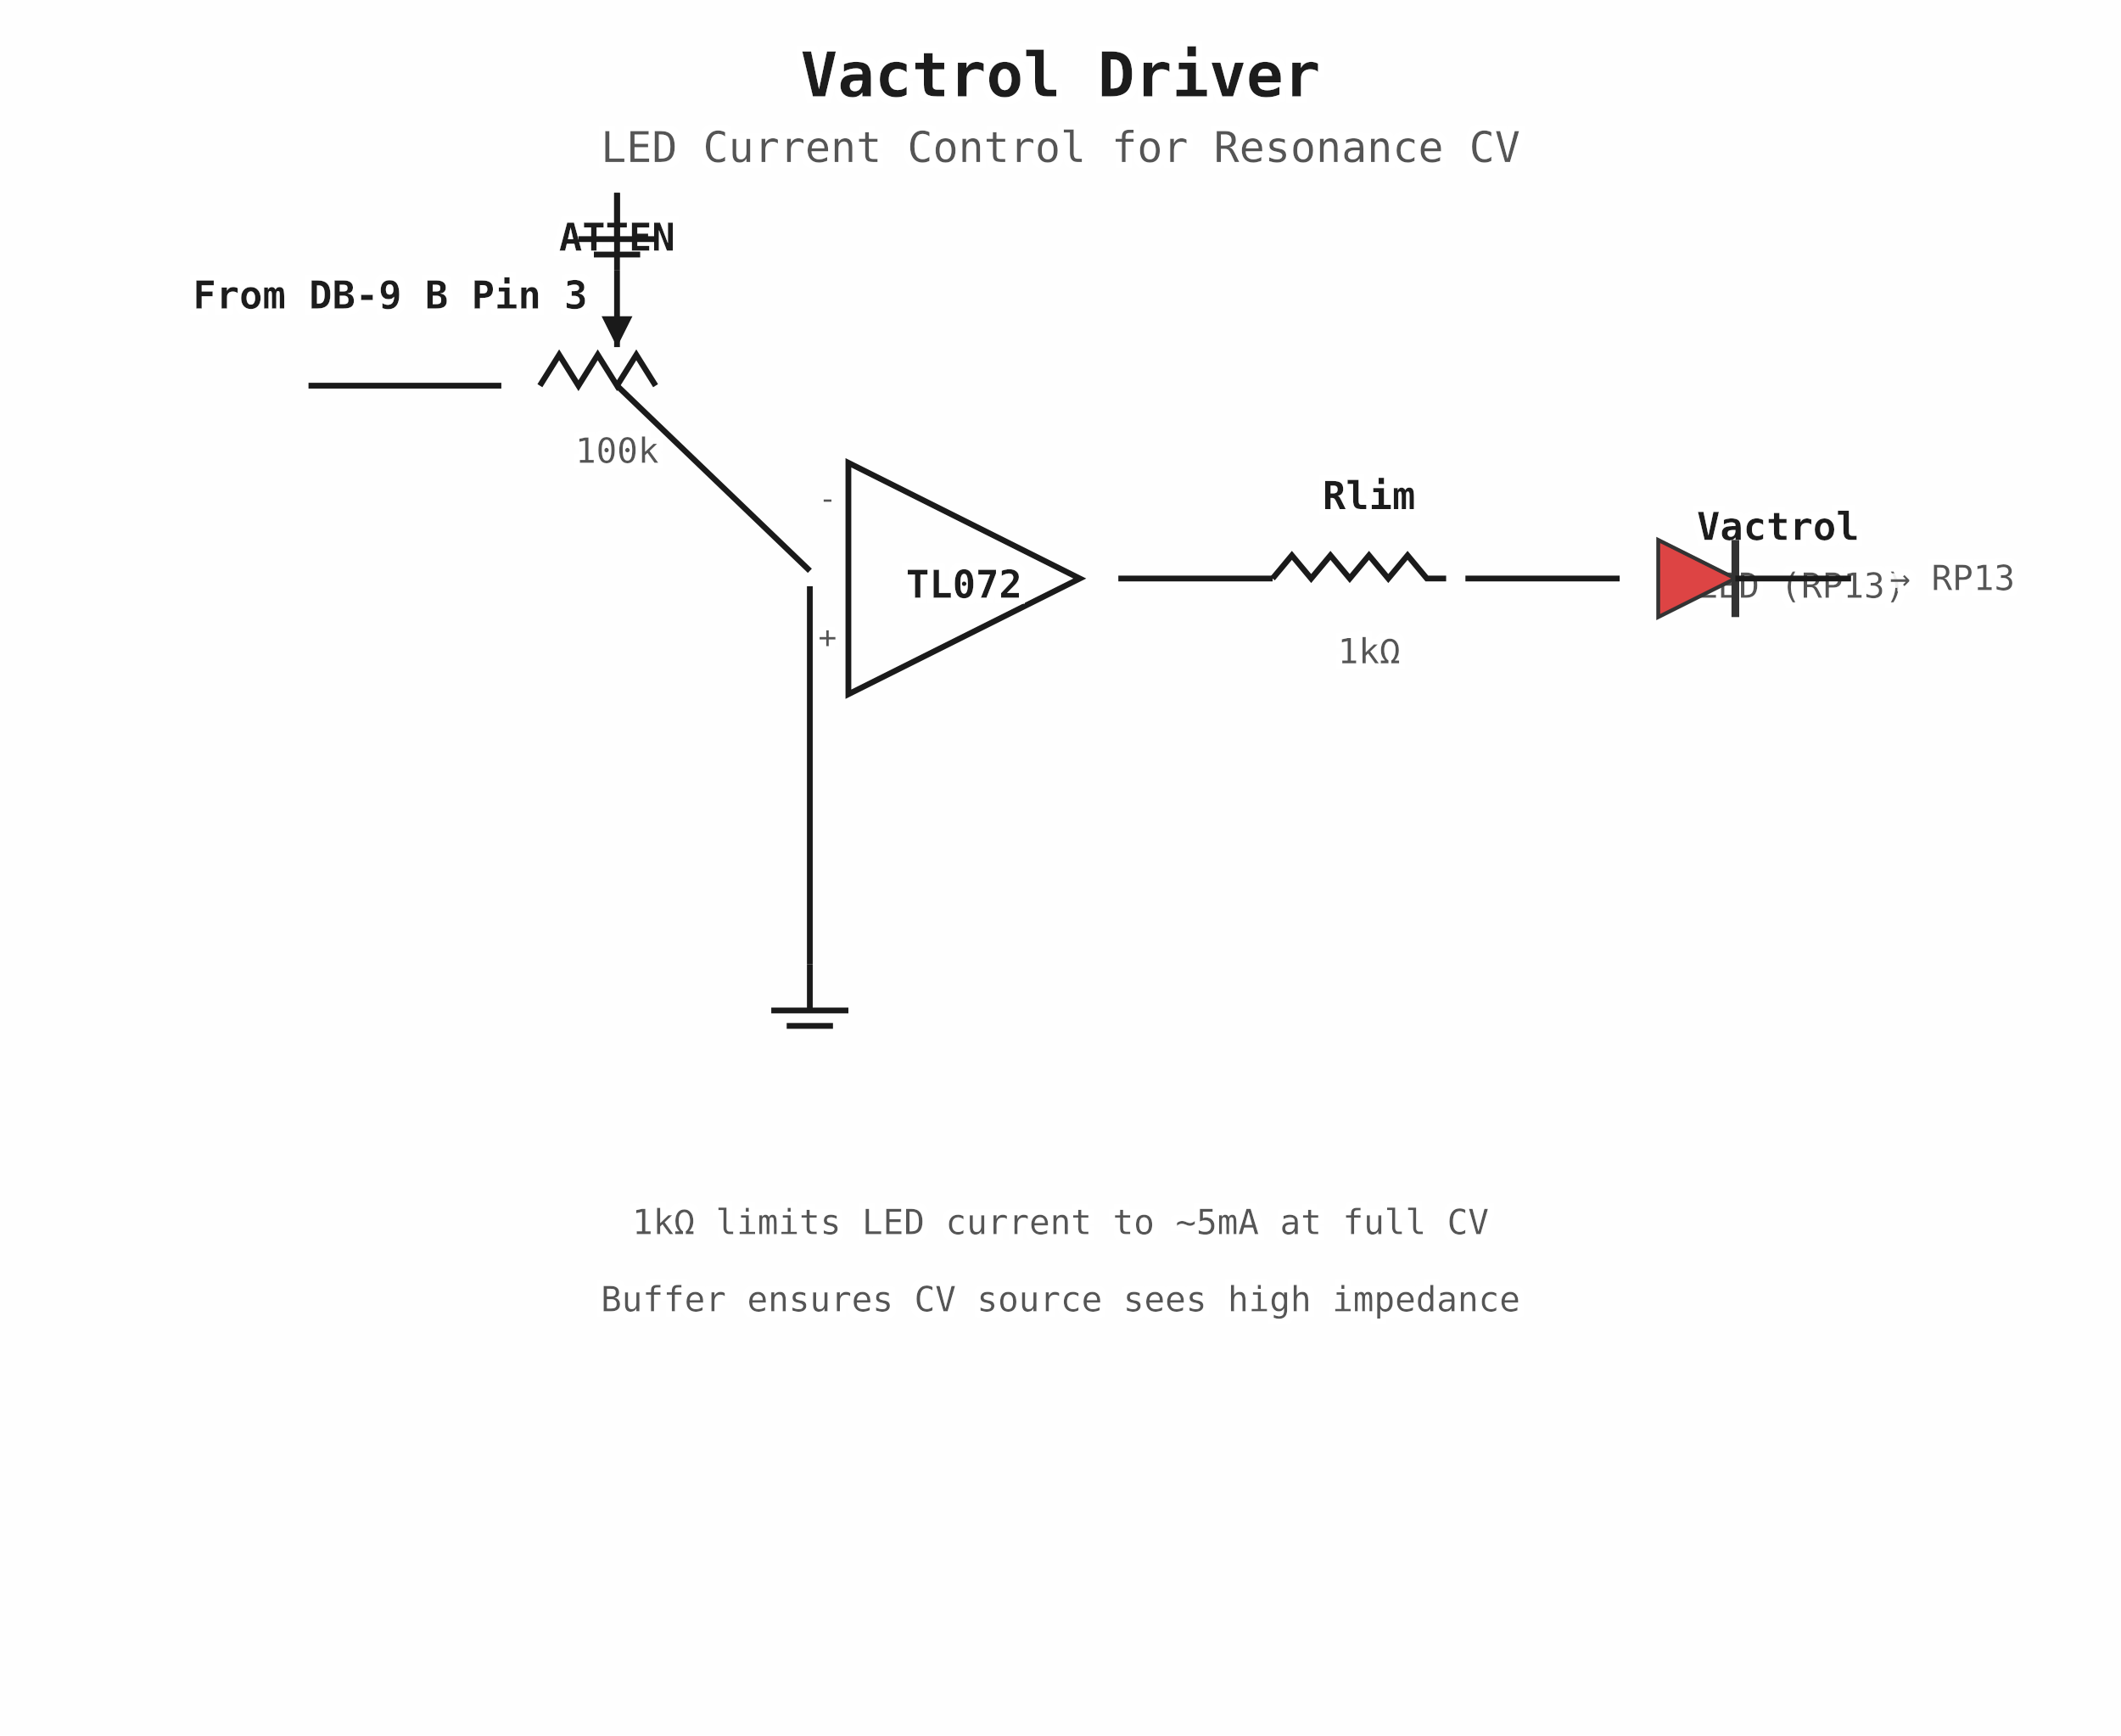
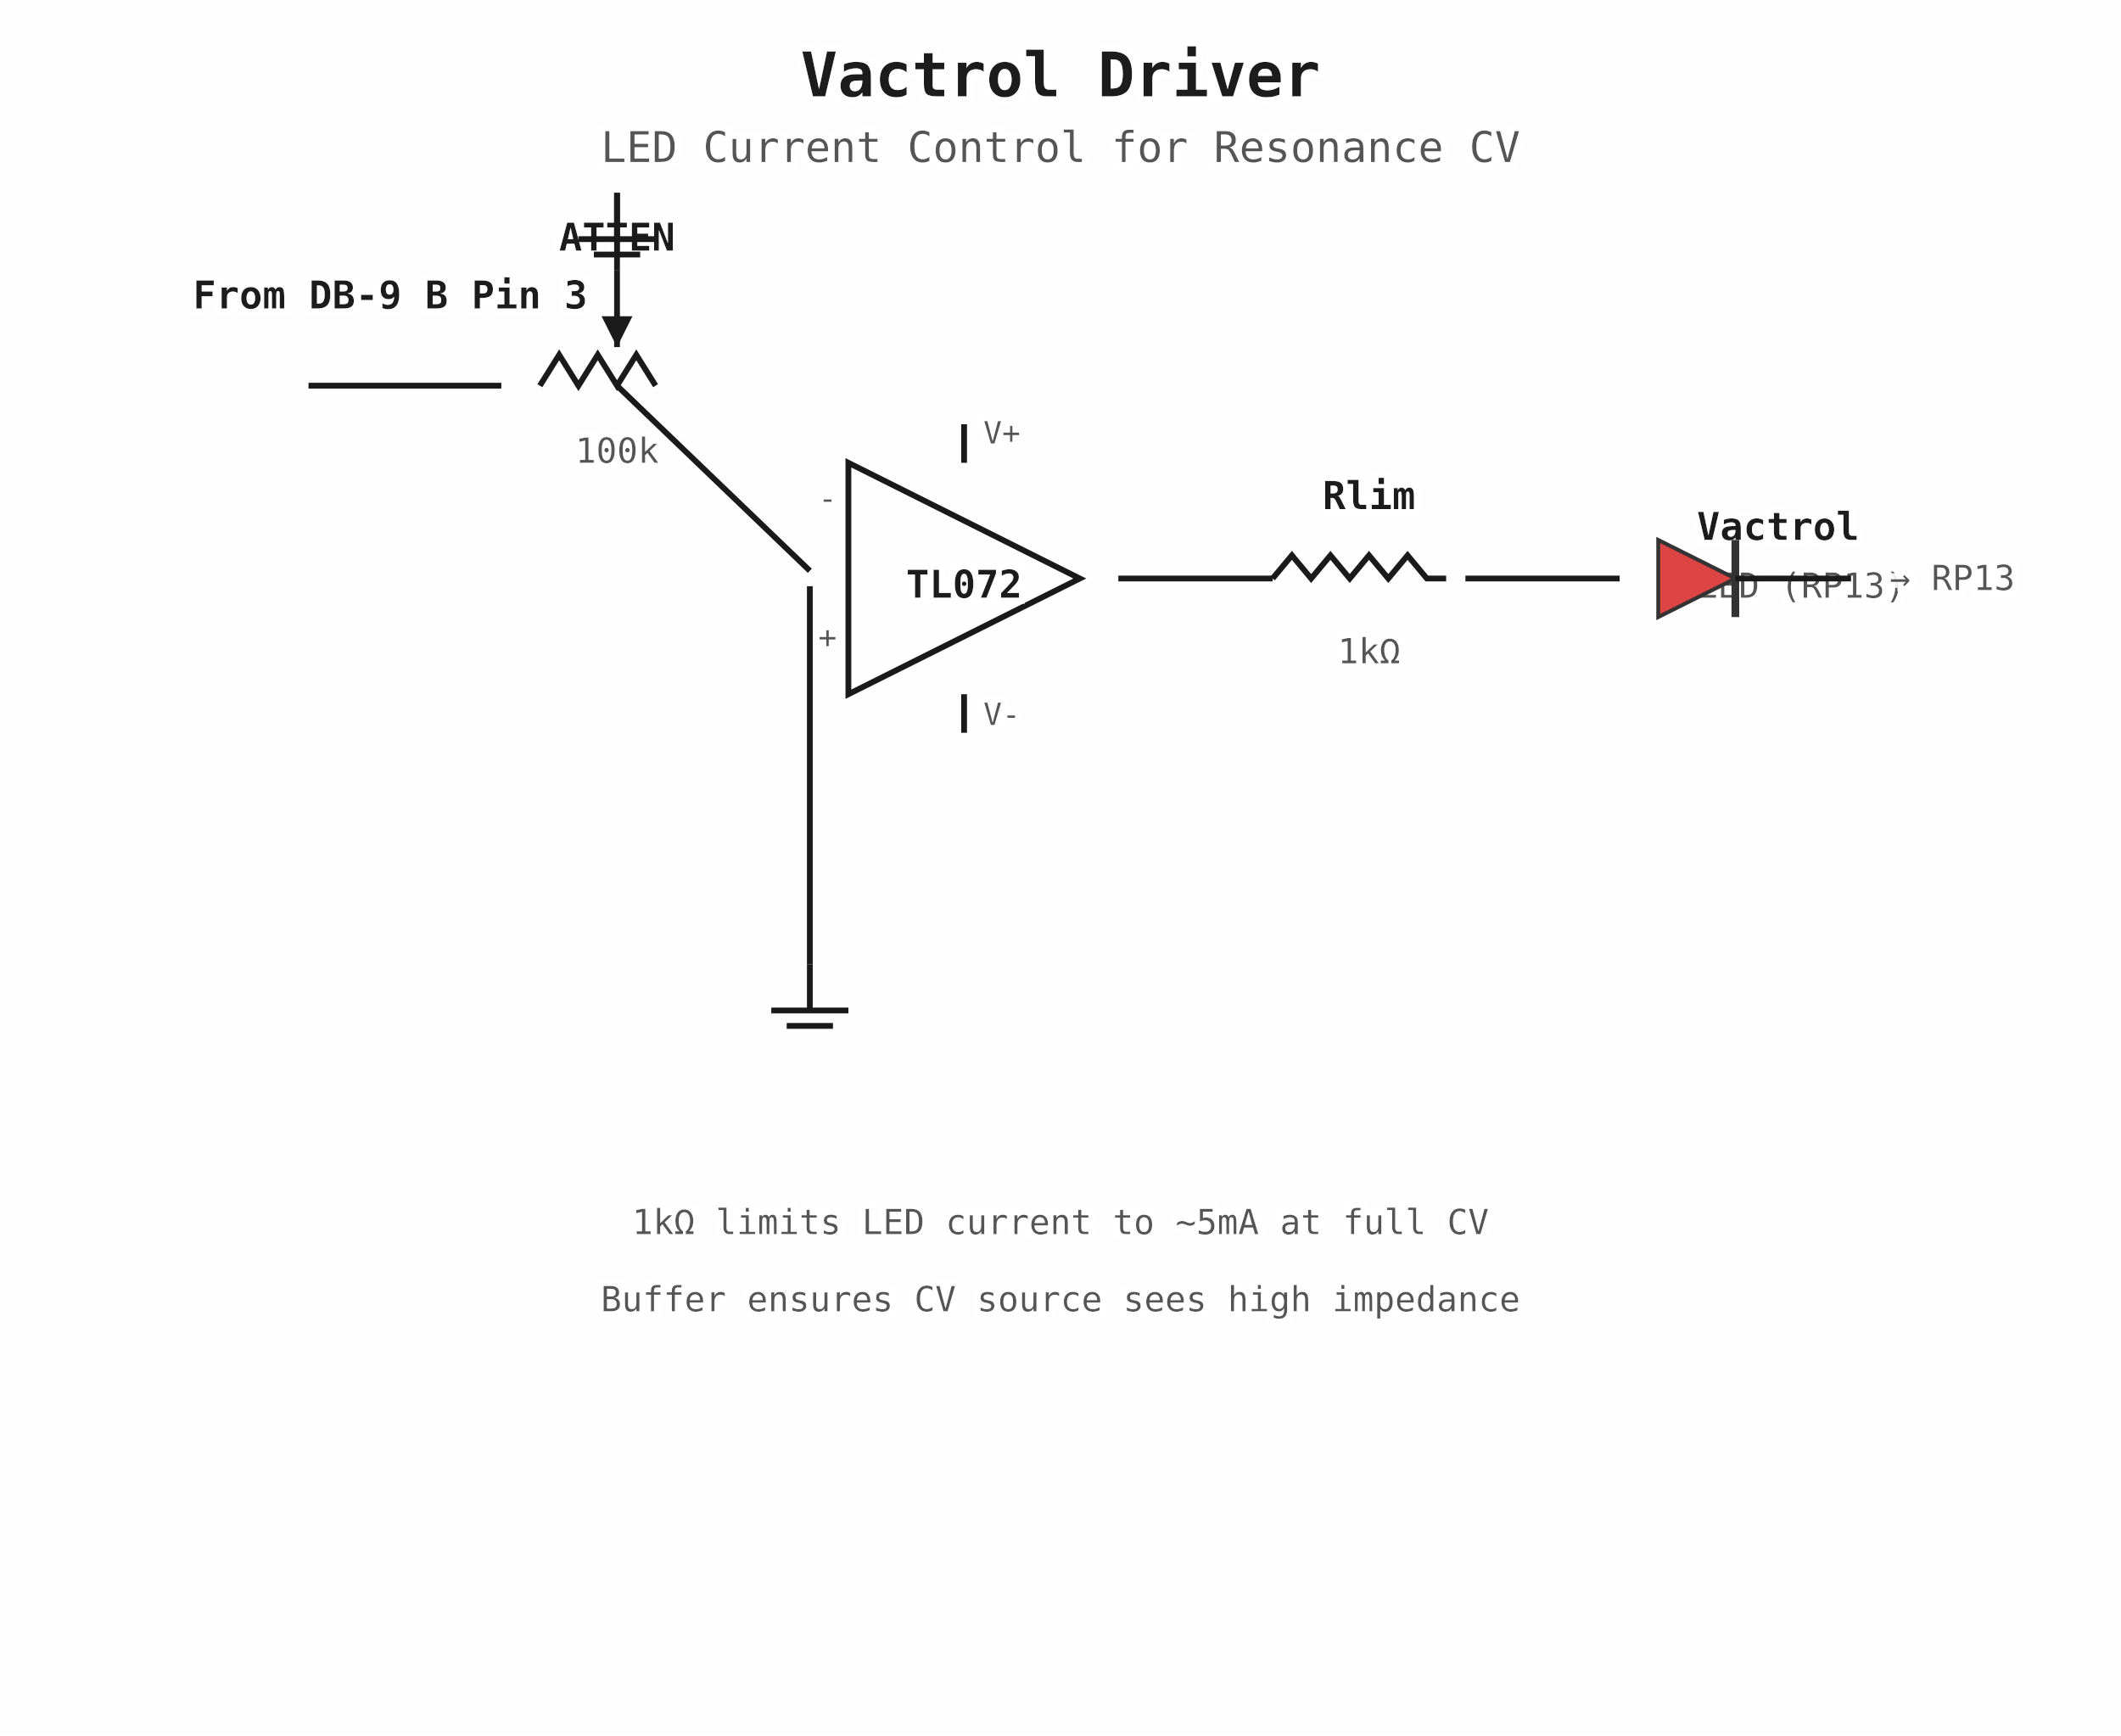
<svg xmlns="http://www.w3.org/2000/svg" viewBox="0 0 550 450" width="550" height="450">
  <defs>
    <filter id="textshadow" x="-20%" y="-20%" width="140%" height="140%">
      <feFlood flood-color="white" flood-opacity="0.9" result="bg" />
      <feMorphology in="SourceGraphic" operator="dilate" radius="1.5" result="dilated" />
      <feComposite in="bg" in2="dilated" operator="in" result="shadow" />
      <feMerge>
        <feMergeNode in="shadow" />
        <feMergeNode in="SourceGraphic" />
      </feMerge>
    </filter>
    <style>
    .title { font: bold 16px "SF Mono", Consolas, monospace; fill: #1a1a1a; filter: url(#textshadow); }
    .subtitle { font: 11px "SF Mono", Consolas, monospace; fill: #555; filter: url(#textshadow); }
    .label { font: bold 10px "SF Mono", Consolas, monospace; fill: #1a1a1a; filter: url(#textshadow); }
    .value { font: 9px "SF Mono", Consolas, monospace; fill: #555; filter: url(#textshadow); }
    .pin { font: 8px "SF Mono", Consolas, monospace; fill: #555; filter: url(#textshadow); }
    .anno { font: 9px "SF Mono", Consolas, monospace; fill: #0066CC; filter: url(#textshadow); }
-     .wire { stroke: #1a1a1a; stroke-width: 1.5; fill: none; }
-     .wire-thick { stroke: #1a1a1a; stroke-width: 2.5; fill: none; }
+     .wire { stroke: #1a1a1a; stroke-width: 1.5; fill: none; transition: all 0.2s; cursor: pointer; }
+     .wire:hover { stroke: #ff6600; stroke-width: 2.5; filter: drop-shadow(0 0 3px #ff6600); }
+     .wire-thick { stroke: #1a1a1a; stroke-width: 2.5; fill: none; transition: all 0.2s; cursor: pointer; }
+     .wire-thick:hover { stroke: #ff6600; stroke-width: 3.5; filter: drop-shadow(0 0 3px #ff6600); }
    .component { stroke: #1a1a1a; stroke-width: 1.5; fill: none; }
    .filled { fill: #1a1a1a; }
    .junction { fill: #0066CC; }
  </style>
    <marker id="arrow" markerWidth="8" markerHeight="6" refX="7" refY="3" orient="auto">
      <polygon points="0 0, 8 3, 0 6" fill="#0066CC" />
    </marker>
  </defs>
  <rect width="550" height="450" fill="#FEFEFE" />
  <text x="275" y="25" class="title" text-anchor="middle">Vactrol Driver</text>
  <text x="275" y="42" class="subtitle" text-anchor="middle">LED Current Control for Resonance CV</text>
  <text x="50" y="80" class="label">From DB-9 B Pin 3</text>
  <line x1="80" y1="100" x2="130" y2="100" class="wire" />
  <path d="M140,100 l5,-8 l5,8 l5,-8 l5,8 l5,-8 l5,8" class="component" />
  <line x1="160" y1="70" x2="160" y2="90" class="wire" />
  <polygon points="160,90 156,82 164,82" class="filled" />
  <text x="160" y="65" class="label" text-anchor="middle">ATTEN</text>
  <text x="160" y="120" class="value" text-anchor="middle">100k</text>
  <line x1="160" y1="70" x2="160" y2="50" class="wire" />
  <line x1="160" y1="50" x2="160" y2="62" class="wire" />
  <line x1="150" y1="62" x2="170" y2="62" class="wire" stroke-width="2" />
  <line x1="154" y1="66" x2="166" y2="66" class="wire" stroke-width="1.5" />
  <polygon points="220,120 220,180 280,150" class="component" />
  <text x="250" y="155" class="label" text-anchor="middle" font-size="9">TL072</text>
  <text x="217" y="132" class="pin" text-anchor="end">-</text>
  <text x="217" y="168" class="pin" text-anchor="end">+</text>
+   <line x1="250" y1="120" x2="250" y2="110" class="component" />
+   <text x="255" y="115" class="pin" font-size="7">V+</text>
+   <line x1="250" y1="180" x2="250" y2="190" class="component" />
+   <text x="255" y="188" class="pin" font-size="7">V-</text>
  <line x1="160" y1="100" x2="210" y2="148" class="wire" />
  <line x1="210" y1="152" x2="210" y2="250" class="wire" />
  <line x1="210" y1="250" x2="210" y2="262" class="wire" />
  <line x1="200" y1="262" x2="220" y2="262" class="wire" stroke-width="2" />
  <line x1="204" y1="266" x2="216" y2="266" class="wire" stroke-width="1.5" />
  <line x1="290" y1="150" x2="330" y2="150" class="wire" />
  <path d="M330,150 l5,-6 l5,6 l5,-6 l5,6 l5,-6 l5,6 l5,-6 l5,6 l5,0" class="component" />
  <text x="355" y="132" class="label" text-anchor="middle">Rlim</text>
  <text x="355" y="172" class="value" text-anchor="middle">1kΩ</text>
  <line x1="380" y1="150" x2="420" y2="150" class="wire" />
  <text x="440" y="140" class="label">Vactrol</text>
  <text x="440" y="155" class="value" font-size="9">LED (RP13)</text>
  <polygon points="430,140 430,160 450,150" fill="#D44" stroke="#333" stroke-width="1" />
  <line x1="450" y1="140" x2="450" y2="160" stroke="#333" stroke-width="2" />
  <line x1="450" y1="150" x2="480" y2="150" class="wire" />
  <text x="490" y="153" class="value" font-size="9">→ RP13</text>
  <text x="275" y="320" class="value" text-anchor="middle">1kΩ limits LED current to ~5mA at full CV</text>
  <text x="275" y="340" class="value" text-anchor="middle">Buffer ensures CV source sees high impedance</text>
</svg>
